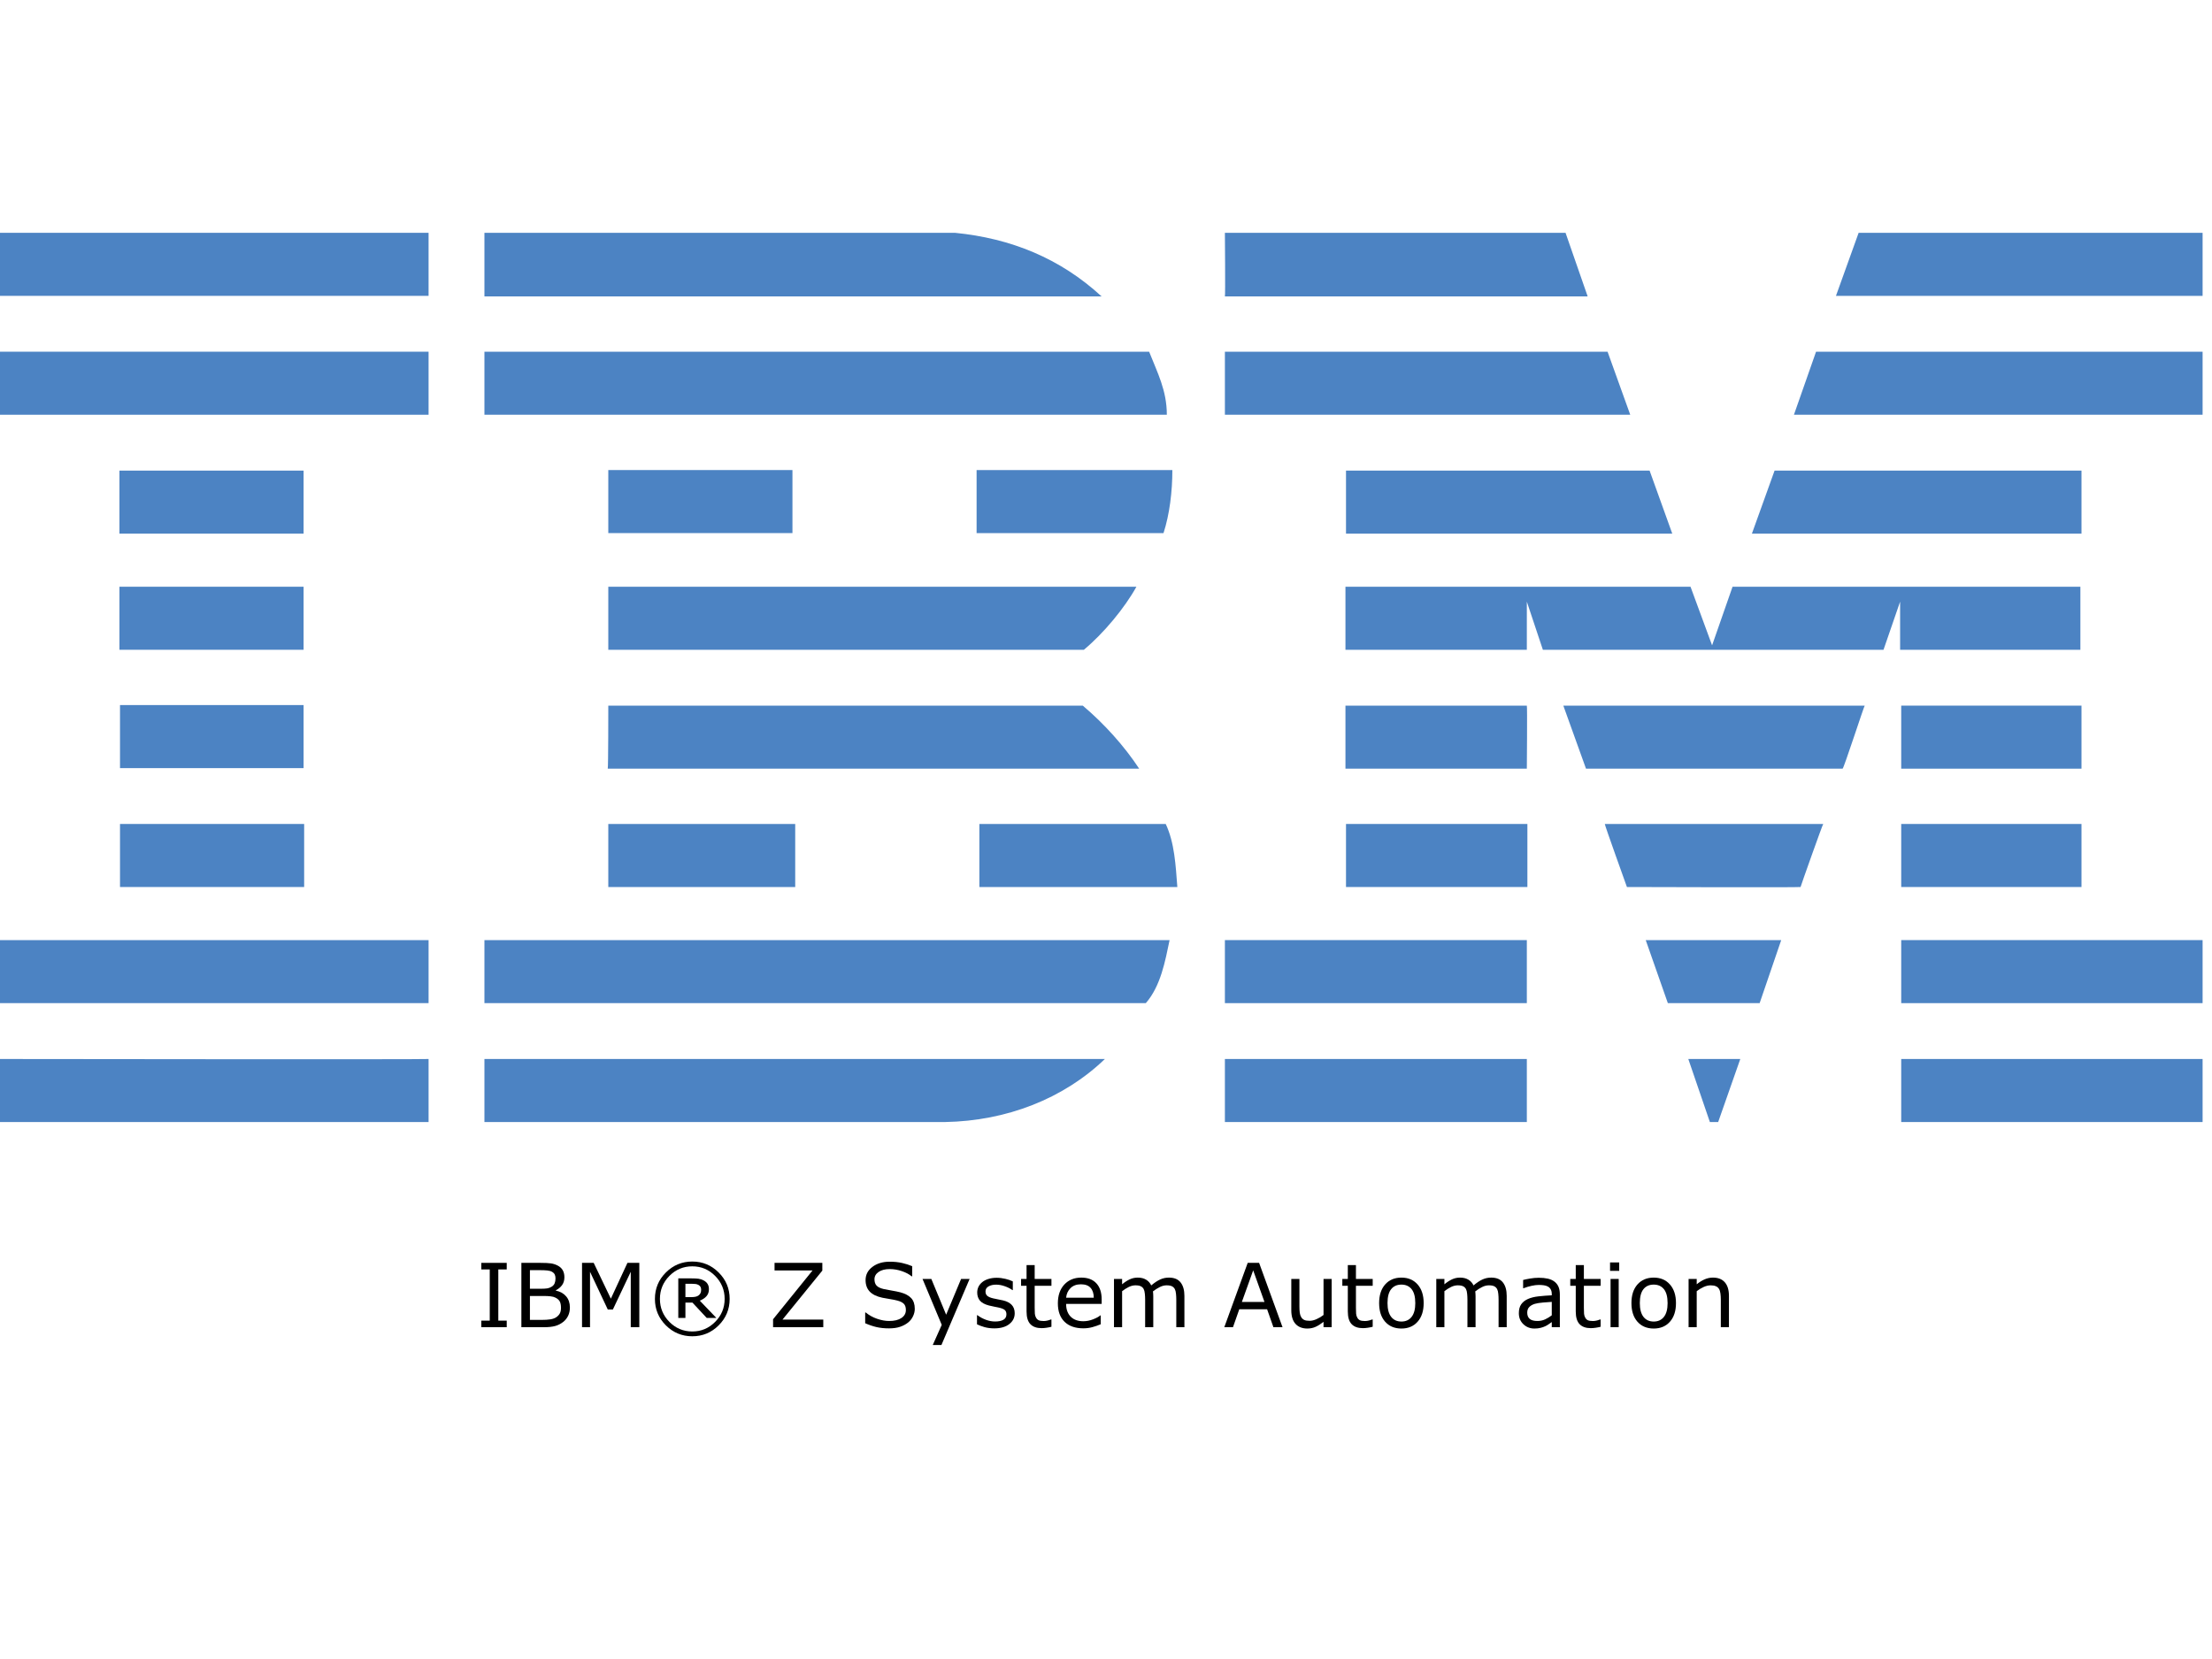
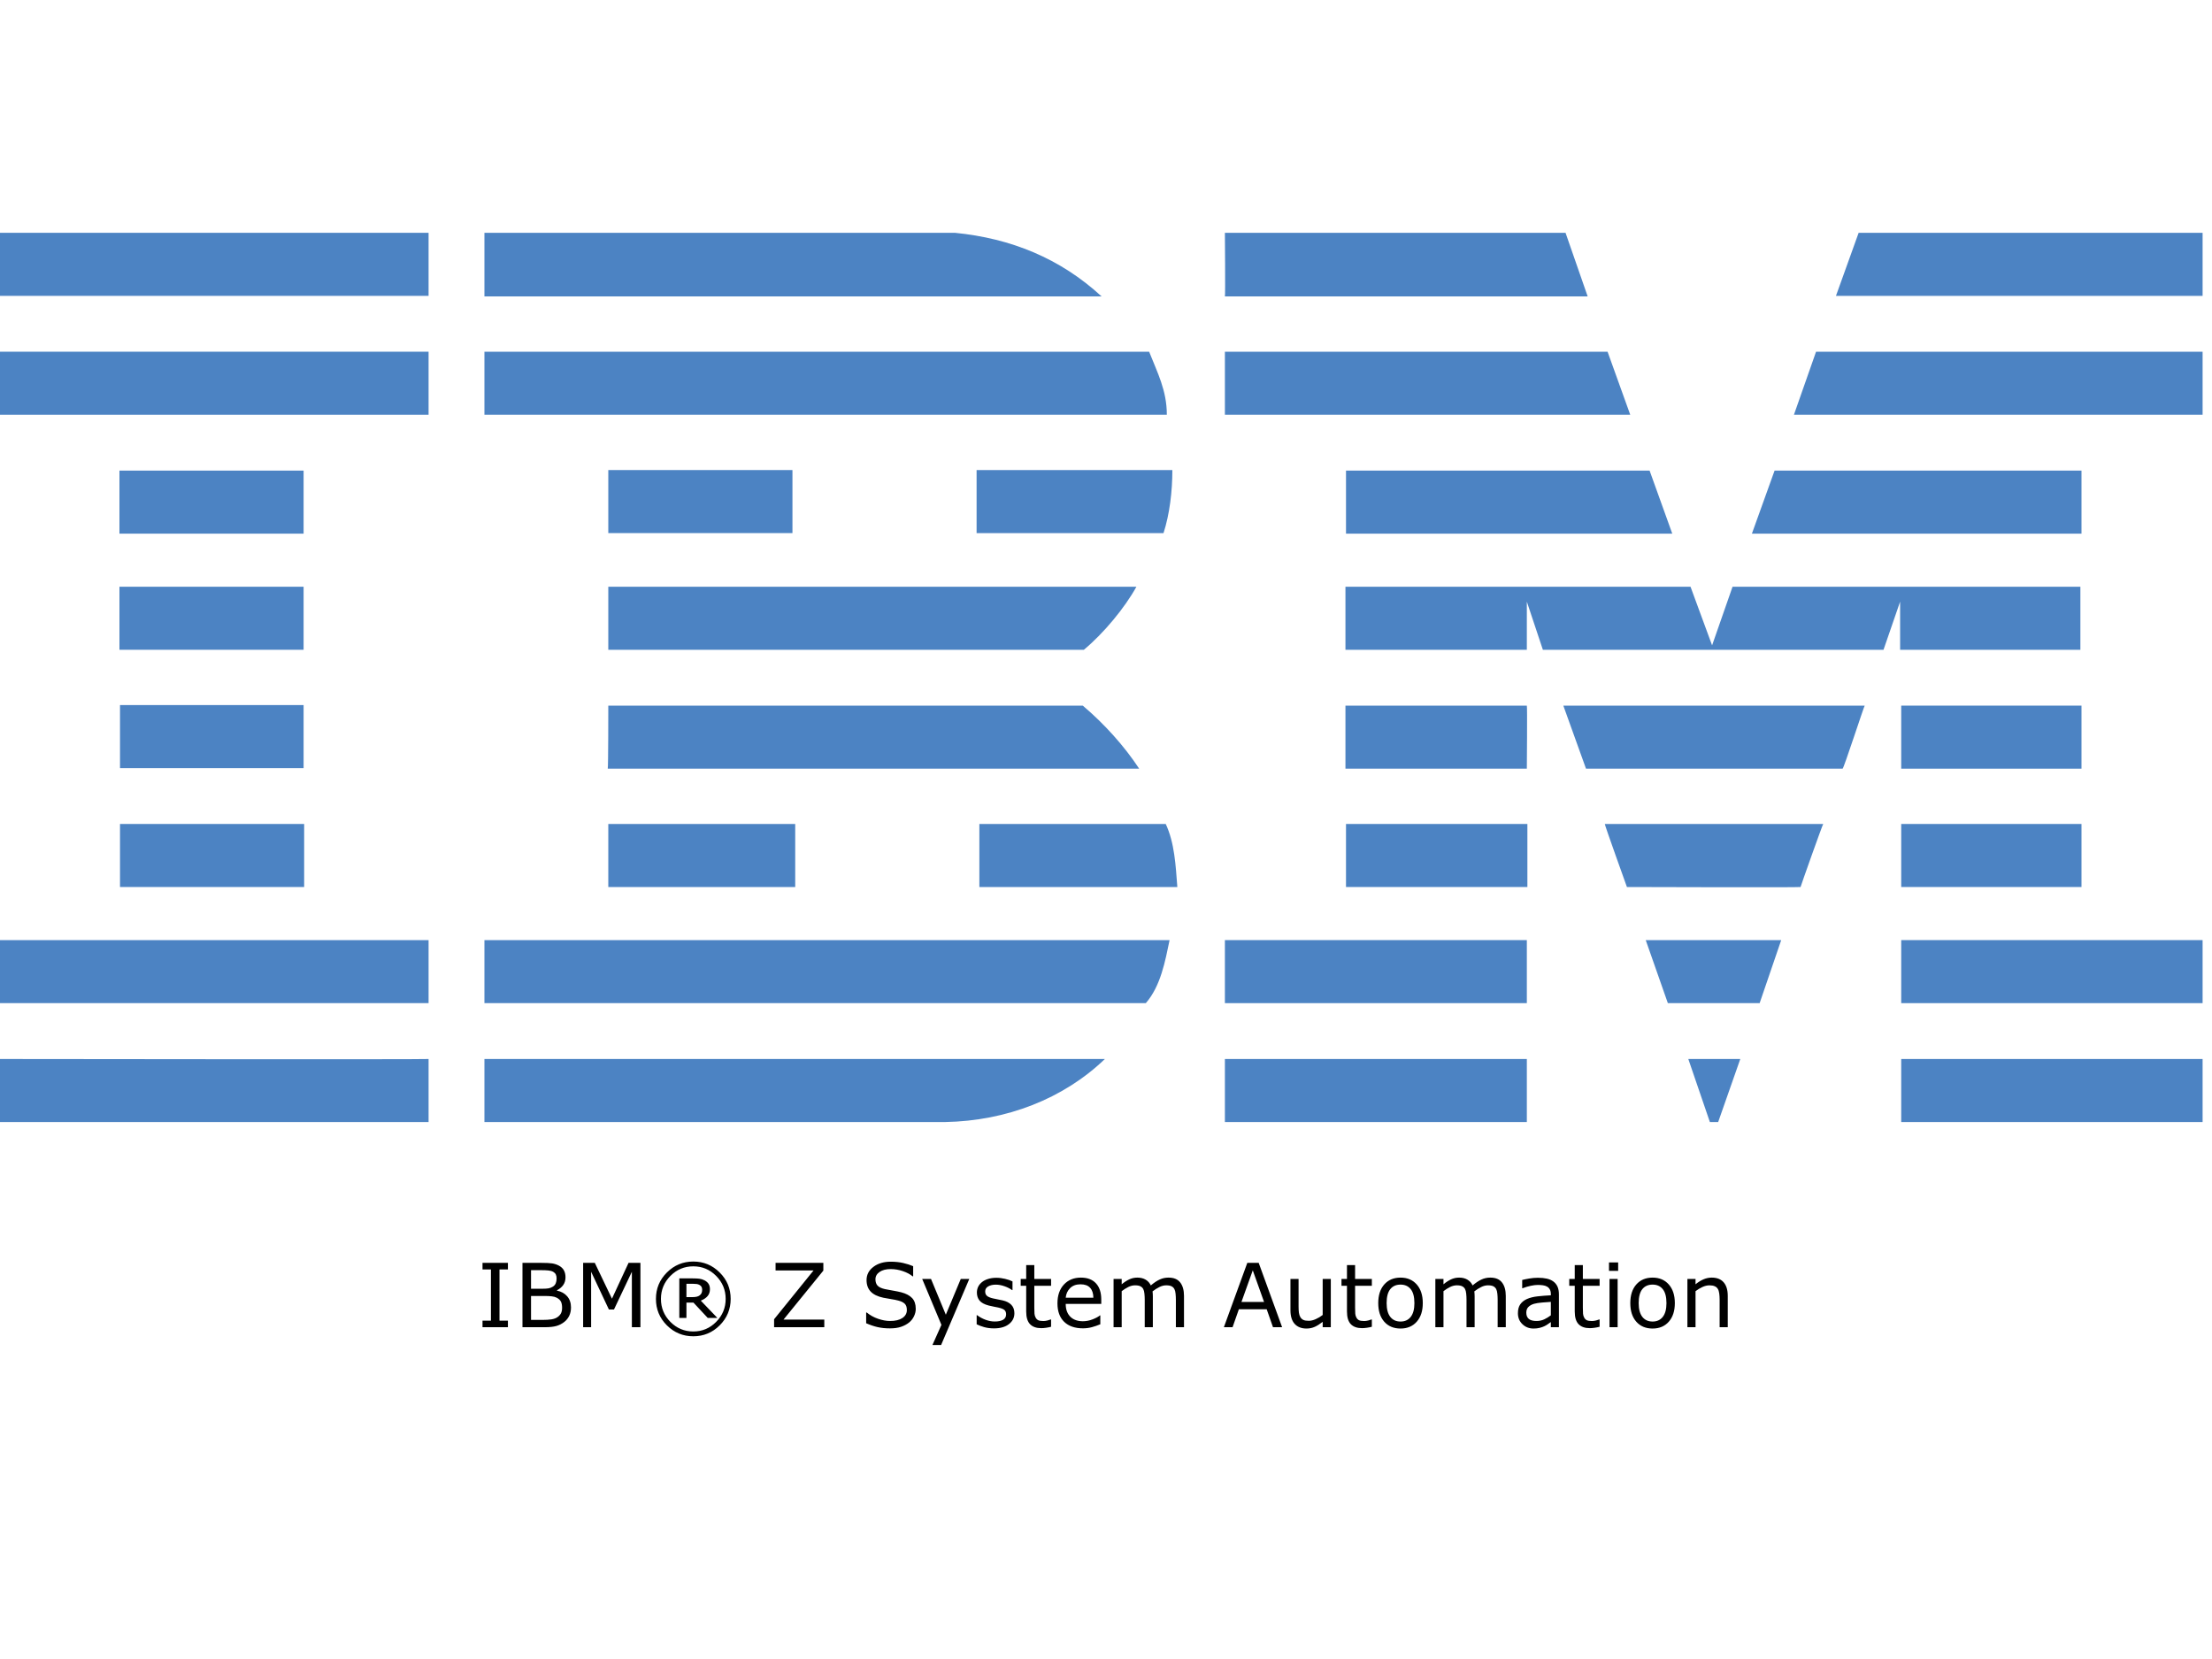
<svg xmlns="http://www.w3.org/2000/svg" id="Layer_1" x="0px" y="0px" viewBox="0 0 400 300" style="enable-background:new 0 0 400 245;" xml:space="preserve" version="1.1">
-   <defs id="defs137" />
-   <style type="text/css" id="style2"> .st0{fill:#4C83C3;} </style>
-   <g id="g130">
-     <path id="polygon4" class="st0" style="fill:#4c83c3" d="m 336.1,42.1 h 62.2 V 53.5 H 332 Z" />
-     <path class="st0" d="m 221.5,42.1 h 61.6 l 4,11.5 c 0,0 -65.6,0 -65.6,0 0.1,-0.1 0,-11.5 0,-11.5 z" id="path6" />
-     <path class="st0" d="m 172.7,42.1 c 10.1,1 19,4.6 26.5,11.5 0,0 -111.6,0 -111.6,0 0,0 0,-11.5 0,-11.5 z" id="path8" />
-     <g id="g14">
-       <path id="rect10" class="st0" style="fill:#4c83c3" d="m 0,42.1 h 77.5 v 11.4 H 0 Z" />
-       <path class="st0" d="M 38.8,47.8" id="path12" />
+   <defs id="defs31" />
+   <style type="text/css" id="style1"> .st0{fill:#4C83C3;} </style>
+   <g id="g31">
+     <polygon class="st0" points="398.3,53.5 332,53.5 336.1,42.1 398.3,42.1 " id="polygon1" />
+     <path class="st0" d="M221.5,42.1l61.6,0l4,11.5c0,0-65.6,0-65.6,0C221.6,53.5,221.5,42.1,221.5,42.1z" id="path1" />
+     <path class="st0" d="M172.7,42.1c10.1,1,19,4.6,26.5,11.5c0,0-111.6,0-111.6,0c0,0,0-11.5,0-11.5L172.7,42.1z" id="path2" />
+     <g id="g3">
+       <rect x="0" y="42.1" class="st0" width="77.5" height="11.4" id="rect2" />
+       <path class="st0" d="M38.8,47.8" id="path3" />
    </g>
-     <path class="st0" d="m 398.3,75 h -73.9 c 0,0 4,-11.4 4,-11.4 h 69.9 z" id="path16" />
-     <path id="polygon18" class="st0" style="fill:#4c83c3" d="m 221.5,63.6 h 69.2 l 4.1,11.4 h -73.3 z" />
-     <path class="st0" d="m 207.8,63.6 c 1.5,3.8 3.2,7 3.2,11.4 H 87.6 V 63.6 Z" id="path20" />
-     <g id="g26">
-       <path id="rect22" class="st0" style="fill:#4c83c3" d="m 0,63.6 h 77.5 v 11.4 H 0 Z" />
-       <path class="st0" d="M 38.8,69.3" id="path24" />
+     <path class="st0" d="M398.3,75h-73.9c0,0,4-11.4,4-11.4h69.9V75z" id="path4" />
+     <polygon class="st0" points="294.8,75 221.5,75 221.5,63.6 290.7,63.6 " id="polygon4" />
+     <path class="st0" d="M207.8,63.6c1.5,3.8,3.2,7,3.2,11.4H87.6V63.6H207.8z" id="path5" />
+     <g id="g6">
+       <rect x="0" y="63.6" class="st0" width="77.5" height="11.4" id="rect5" />
+       <path class="st0" d="M38.8,69.3" id="path6" />
    </g>
-     <path id="polygon28" class="st0" style="fill:#4c83c3" d="m 376.4,85.1 v 11.4 h -59.6 l 4.1,-11.4 z" />
-     <path id="polygon30" class="st0" style="fill:#4c83c3" d="M 243.4,96.5 V 85.1 h 54.9 l 4.1,11.4 z" />
-     <path class="st0" d="m 212,85 c 0,3.9 -0.5,8 -1.6,11.4 H 176.6 V 85 Z" id="path32" />
-     <g id="g38">
-       <path id="rect34" class="st0" style="fill:#4c83c3" d="m 21.6,85.1 h 33.3 v 11.4 H 21.6 Z" />
-       <path class="st0" d="M 38.3,90.8" id="path36" />
+     <polygon class="st0" points="316.8,96.5 320.9,85.1 376.4,85.1 376.4,96.5 " id="polygon6" />
+     <polygon class="st0" points="298.3,85.1 302.4,96.5 243.4,96.5 243.4,85.1 " id="polygon7" />
+     <path class="st0" d="M212,85c0,3.9-0.5,8-1.6,11.4h-33.8V85H212z" id="path7" />
+     <g id="g8">
+       <rect x="21.6" y="85.1" class="st0" width="33.3" height="11.4" id="rect7" />
+       <path class="st0" d="M38.3,90.8" id="path8" />
    </g>
-     <g id="g44">
-       <path id="rect40" class="st0" style="fill:#4c83c3" d="m 110,85 h 33.3 V 96.4 H 110 Z" />
-       <path class="st0" d="M 126.6,90.8" id="path42" />
+     <g id="g9">
+       <rect x="110" y="85" class="st0" width="33.3" height="11.4" id="rect8" />
+       <path class="st0" d="M126.6,90.8" id="path9" />
    </g>
-     <path class="st0" d="m 276.1,108.8 c 0,0 0,8.7 0,8.7 h -32.8 v -11.4 h 62.4 l 3.9,10.6 c 0,0 3.7,-10.6 3.7,-10.6 h 62.9 v 11.4 h -32.6 c 0,0 0,-8.7 0,-8.7 l -3,8.7 H 279 Z" id="path46" />
-     <path class="st0" d="m 110,106.1 h 95.5 v 0 c -2.1,3.8 -5.9,8.4 -9.5,11.4 0,0 -86,0 -86,0 0,0 0,-11.4 0,-11.4 z" id="path48" />
-     <g id="g54">
-       <path id="rect50" class="st0" style="fill:#4c83c3" d="m 21.6,106.1 h 33.3 v 11.4 H 21.6 Z" />
-       <path class="st0" d="M 38.3,111.8" id="path52" />
+     <path class="st0" d="M276.1,108.8c0,0,0,8.7,0,8.7h-32.8v-11.4h62.4l3.9,10.6c0,0,3.7-10.6,3.7-10.6h62.9v11.4h-32.6 c0,0,0-8.7,0-8.7l-3,8.7l-61.6,0L276.1,108.8z" id="path10" />
+     <path class="st0" d="M110,106.1h95.5v0c-2.1,3.8-5.9,8.4-9.5,11.4c0,0-86,0-86,0C110,117.5,110,106.1,110,106.1z" id="path11" />
+     <g id="g12">
+       <rect x="21.6" y="106.1" class="st0" width="33.3" height="11.4" id="rect11" />
+       <path class="st0" d="M38.3,111.8" id="path12" />
    </g>
-     <g id="g60">
-       <path id="rect56" class="st0" style="fill:#4c83c3" d="m 343.8,127.6 h 32.6 V 139 h -32.6 z" />
-       <path class="st0" d="M 360.1,133.3" id="path58" />
+     <g id="g13">
+       <rect x="343.8" y="127.6" class="st0" width="32.6" height="11.4" id="rect12" />
+       <path class="st0" d="M360.1,133.3" id="path13" />
    </g>
-     <path class="st0" d="M 276.1,127.6 H 243.3 V 139 c 0,0 32.8,0 32.8,0 0,-0.1 0.1,-11.4 0,-11.4 z" id="path62" />
-     <path class="st0" d="m 337.2,127.6 c -0.1,0 -3.8,11.4 -4,11.4 h -46.4 c 0,0 -4.1,-11.4 -4.1,-11.4 z" id="path64" />
-     <path class="st0" d="m 110,127.6 h 85.8 c 3.9,3.3 7.5,7.3 10.2,11.4 0.2,0 -96.1,0 -96.1,0 0.1,-0.1 0.1,-11.4 0.1,-11.4 z" id="path66" />
-     <path class="st0" d="M 54.9,138.9 V 127.5 H 21.7 c 0,0 0,11.4 0,11.4 0,0 33.2,0 33.2,0 z" id="path68" />
-     <g id="g74">
-       <path id="rect70" class="st0" style="fill:#4c83c3" d="m 343.8,149 h 32.6 v 11.4 h -32.6 z" />
-       <path class="st0" d="M 360.1,154.7" id="path72" />
+     <path class="st0" d="M276.1,127.6h-32.8v11.4c0,0,32.8,0,32.8,0C276.1,138.9,276.2,127.6,276.1,127.6z" id="path14" />
+     <path class="st0" d="M337.2,127.6c-0.1,0-3.8,11.4-4,11.4l-46.4,0c0,0-4.1-11.4-4.1-11.4H337.2z" id="path15" />
+     <path class="st0" d="M110,127.6h85.8c3.9,3.3,7.5,7.3,10.2,11.4c0.2,0-96.1,0-96.1,0C110,138.9,110,127.6,110,127.6z" id="path16" />
+     <path class="st0" d="M54.9,138.9v-11.4H21.7c0,0,0,11.4,0,11.4C21.7,138.9,54.9,138.9,54.9,138.9z" id="path17" />
+     <g id="g18">
+       <rect x="343.8" y="149" class="st0" width="32.6" height="11.4" id="rect17" />
+       <path class="st0" d="M360.1,154.7" id="path18" />
    </g>
-     <g id="g80">
-       <path id="rect76" class="st0" style="fill:#4c83c3" d="m 243.4,149 h 32.8 v 11.4 h -32.8 z" />
-       <path class="st0" d="M 259.8,154.7" id="path78" />
+     <g id="g19">
+       <rect x="243.4" y="149" class="st0" width="32.8" height="11.4" id="rect18" />
+       <path class="st0" d="M259.8,154.7" id="path19" />
    </g>
-     <path class="st0" d="m 325.6,160.4 c 0,-0.1 4,-11.4 4.1,-11.4 h -39.5 c -0.1,0 4,11.4 4,11.4 0,0 31.4,0.1 31.4,0 z" id="path82" />
-     <path class="st0" d="m 110,160.4 c 0,0 0,-11.4 0,-11.4 h 33.8 c 0,0 0,11.4 0,11.4 -0.1,0 -33.8,0 -33.8,0 z" id="path84" />
-     <path class="st0" d="m 210.8,149 c 1.6,3.4 1.8,7.5 2.1,11.4 H 177.1 V 149 Z" id="path86" />
-     <g id="g92">
-       <path id="rect88" class="st0" style="fill:#4c83c3" d="M 21.7,149 H 55 v 11.4 H 21.7 Z" />
-       <path class="st0" d="M 38.3,154.7" id="path90" />
+     <path class="st0" d="M325.6,160.4c0-0.1,4-11.4,4.1-11.4h-39.5c-0.1,0,4,11.4,4,11.4S325.6,160.5,325.6,160.4z" id="path20" />
+     <path class="st0" d="M110,160.4c0,0,0-11.4,0-11.4h33.8c0,0,0,11.4,0,11.4C143.7,160.4,110,160.4,110,160.4z" id="path21" />
+     <path class="st0" d="M210.8,149c1.6,3.4,1.8,7.5,2.1,11.4h-35.8V149H210.8z" id="path22" />
+     <g id="g23">
+       <rect x="21.7" y="149" class="st0" width="33.3" height="11.4" id="rect22" />
+       <path class="st0" d="M38.3,154.7" id="path23" />
    </g>
-     <g id="g98">
-       <path id="rect94" class="st0" style="fill:#4c83c3" d="m 343.8,170 h 54.5 v 11.4 h -54.5 z" />
-       <path class="st0" d="M 371,175.7" id="path96" />
+     <g id="g24">
+       <rect x="343.8" y="170" class="st0" width="54.5" height="11.4" id="rect23" />
+       <path class="st0" d="M371,175.7" id="path24" />
    </g>
-     <g id="g104">
-       <path id="rect100" class="st0" style="fill:#4c83c3" d="m 221.5,170 h 54.6 v 11.4 h -54.6 z" />
-       <path class="st0" d="M 248.8,175.7" id="path102" />
+     <g id="g25">
+       <rect x="221.5" y="170" class="st0" width="54.6" height="11.4" id="rect24" />
+       <path class="st0" d="M248.8,175.7" id="path25" />
    </g>
-     <path id="polygon106" class="st0" style="fill:#4c83c3" d="m 297.6,170 h 24.5 l -3.9,11.4 h -16.6 z" />
-     <path class="st0" d="m 0,170 v 11.4 h 77.5 c 0,0 0,-11.4 0,-11.4 0,0 -77.6,0 -77.5,0 z" id="path108" />
-     <path class="st0" d="m 211.5,170 c -0.8,3.8 -1.6,8.3 -4.3,11.4 h -1 H 87.6 V 170 Z" id="path110" />
-     <path id="polygon112" class="st0" style="fill:#4c83c3" d="m 305.3,191.5 h 9.4 l -4,11.4 h -1.5 z" />
-     <g id="g118">
-       <path id="rect114" class="st0" style="fill:#4c83c3" d="m 343.8,191.5 h 54.5 v 11.4 h -54.5 z" />
-       <path class="st0" d="M 371,197.2" id="path116" />
+     <polygon class="st0" points="318.2,181.4 301.6,181.4 297.6,170 322.1,170 " id="polygon25" />
+     <path class="st0" d="M0,170v11.4h77.5c0,0,0-11.4,0-11.4C77.5,170-0.1,170,0,170z" id="path26" />
+     <path class="st0" d="M211.5,170c-0.8,3.8-1.6,8.3-4.3,11.4l-1,0H87.6V170H211.5z" id="path27" />
+     <polygon class="st0" points="310.7,202.9 309.2,202.9 305.3,191.5 314.7,191.5 " id="polygon27" />
+     <g id="g28">
+       <rect x="343.8" y="191.5" class="st0" width="54.5" height="11.4" id="rect27" />
+       <path class="st0" d="M371,197.2" id="path28" />
    </g>
-     <path class="st0" d="m 87.6,202.9 v -11.4 c 0,0 111.9,0 112.2,0 -7.5,7.2 -17.8,11.2 -28.9,11.4 H 87.6" id="path120" />
-     <g id="g126">
-       <path id="rect122" class="st0" style="fill:#4c83c3" d="m 221.5,191.5 h 54.6 v 11.4 h -54.6 z" />
-       <path class="st0" d="M 248.8,197.2" id="path124" />
+     <path class="st0" d="M87.6,202.9v-11.4c0,0,111.9,0,112.2,0c-7.5,7.2-17.8,11.2-28.9,11.4L87.6,202.9" id="path29" />
+     <g id="g30">
+       <rect x="221.5" y="191.5" class="st0" width="54.6" height="11.4" id="rect29" />
+       <path class="st0" d="M248.8,197.2" id="path30" />
    </g>
-     <path class="st0" d="m 77.5,191.5 c 0,0 0,11.4 0,11.4 0,0 -77.4,0 -77.5,0 0,0 0,-11.4 0,-11.4 0,0 77.4,0.1 77.5,0 z" id="path128" />
+     <path class="st0" d="M77.5,191.5c0,0,0,11.4,0,11.4c0,0-77.4,0-77.5,0c0,0,0-11.4,0-11.4S77.4,191.6,77.5,191.5z" id="path31" />
  </g>
-   <g aria-label="IBM® Z System Automation" id="text132" style="font-size:16px;text-anchor:middle">
-     <path d="m 91.633,240 h -4.594 v -1.188 H 88.562 v -9.258 h -1.523 v -1.188 h 4.594 v 1.188 h -1.523 v 9.258 h 1.523 z" id="path158" />
-     <path d="m 103.055,236.422 q 0,0.867 -0.328,1.531 -0.328,0.664 -0.883,1.094 -0.656,0.516 -1.445,0.734 Q 99.617,240 98.406,240 h -4.125 v -11.633 h 3.445 q 1.273,0 1.906,0.094 0.633,0.094 1.211,0.391 0.641,0.336 0.93,0.867 0.289,0.523 0.289,1.258 0,0.828 -0.422,1.414 -0.422,0.578 -1.125,0.93 v 0.062 q 1.18,0.242 1.859,1.039 0.68,0.789 0.68,2 z m -2.602,-5.242 q 0,-0.422 -0.141,-0.711 -0.141,-0.289 -0.453,-0.469 -0.367,-0.211 -0.891,-0.258 -0.523,-0.055 -1.297,-0.055 h -1.844 v 3.359 h 2 q 0.727,0 1.156,-0.07 0.43,-0.078 0.797,-0.312 0.367,-0.234 0.516,-0.602 0.156,-0.375 0.156,-0.883 z m 0.992,5.305 q 0,-0.703 -0.211,-1.117 -0.211,-0.414 -0.766,-0.703 -0.375,-0.195 -0.914,-0.25 -0.531,-0.062 -1.297,-0.062 h -2.43 v 4.328 H 97.875 q 1.016,0 1.664,-0.102 0.648,-0.109 1.062,-0.391 0.438,-0.305 0.641,-0.695 0.203,-0.391 0.203,-1.008 z" id="path160" />
-     <path d="m 115.609,240 h -1.547 v -10.023 l -3.234,6.82 h -0.922 l -3.211,-6.82 V 240 H 105.25 v -11.633 h 2.109 l 3.102,6.477 3,-6.477 h 2.148 z" id="path162" />
-     <path d="m 131.945,234.883 q 0,2.797 -1.984,4.781 -1.977,1.977 -4.773,1.977 -2.797,0 -4.781,-1.977 -1.977,-1.984 -1.977,-4.781 0,-2.797 1.977,-4.773 1.984,-1.984 4.781,-1.984 2.797,0 4.773,1.984 1.984,1.977 1.984,4.773 z m -0.906,0 q 0,-2.422 -1.719,-4.156 -1.711,-1.734 -4.133,-1.734 -2.422,0 -4.141,1.734 -1.711,1.734 -1.711,4.156 0,2.422 1.711,4.156 1.719,1.734 4.141,1.734 2.422,0 4.133,-1.734 1.719,-1.734 1.719,-4.156 z m -1.5,3.438 h -1.742 l -2.586,-2.773 h -1.266 v 2.773 h -1.289 v -7.148 h 2.438 q 0.734,0 1.211,0.062 0.477,0.062 0.938,0.305 0.492,0.266 0.719,0.648 0.234,0.375 0.234,0.945 0,0.758 -0.445,1.266 -0.438,0.5 -1.211,0.797 z m -2.75,-5.102 q 0,-0.281 -0.109,-0.5 -0.109,-0.219 -0.367,-0.359 -0.242,-0.133 -0.516,-0.172 -0.273,-0.039 -0.688,-0.039 h -1.164 v 2.414 h 0.992 q 0.484,0 0.836,-0.07 0.352,-0.078 0.578,-0.258 0.242,-0.195 0.336,-0.43 0.102,-0.234 0.102,-0.586 z" id="path164" />
-     <path d="m 148.875,240 h -9.078 v -1.438 l 7.133,-8.82 h -6.867 v -1.375 h 8.641 v 1.398 L 141.5,238.625 h 7.375 z" id="path166" />
-     <path d="m 165.422,236.68 q 0,0.68 -0.32,1.344 -0.312,0.664 -0.883,1.125 -0.625,0.5 -1.461,0.781 -0.828,0.281 -2,0.281 -1.258,0 -2.266,-0.234 -1,-0.234 -2.039,-0.695 v -1.938 h 0.109 q 0.883,0.734 2.039,1.133 1.156,0.398 2.172,0.398 1.438,0 2.234,-0.539 0.805,-0.539 0.805,-1.438 0,-0.773 -0.383,-1.141 -0.375,-0.367 -1.148,-0.57 -0.586,-0.156 -1.273,-0.258 -0.68,-0.102 -1.445,-0.258 -1.547,-0.328 -2.297,-1.117 -0.742,-0.797 -0.742,-2.07 0,-1.461 1.234,-2.391 1.234,-0.938 3.133,-0.938 1.227,0 2.25,0.234 1.023,0.234 1.812,0.578 v 1.828 h -0.109 q -0.664,-0.562 -1.75,-0.93 -1.078,-0.375 -2.211,-0.375 -1.242,0 -2,0.516 -0.75,0.516 -0.75,1.328 0,0.727 0.375,1.141 0.375,0.414 1.32,0.633 0.5,0.109 1.422,0.266 0.922,0.156 1.562,0.32 1.297,0.344 1.953,1.039 0.656,0.695 0.656,1.945 z" id="path168" />
-     <path d="m 175.336,231.273 -5.094,11.945 h -1.57 l 1.625,-3.641 -3.477,-8.305 h 1.594 l 2.68,6.469 2.703,-6.469 z" id="path170" />
-     <path d="m 183.492,237.484 q 0,1.195 -0.992,1.961 -0.984,0.766 -2.695,0.766 -0.969,0 -1.781,-0.227 -0.805,-0.234 -1.352,-0.508 v -1.648 h 0.078 q 0.695,0.523 1.547,0.836 0.852,0.305 1.633,0.305 0.969,0 1.516,-0.312 0.547,-0.312 0.547,-0.984 0,-0.516 -0.297,-0.781 -0.297,-0.266 -1.141,-0.453 -0.312,-0.07 -0.82,-0.164 -0.5,-0.094 -0.914,-0.203 -1.148,-0.305 -1.633,-0.891 -0.477,-0.594 -0.477,-1.453 0,-0.539 0.219,-1.016 0.227,-0.477 0.68,-0.852 0.438,-0.367 1.109,-0.578 0.68,-0.219 1.516,-0.219 0.781,0 1.578,0.195 0.805,0.188 1.336,0.461 v 1.57 h -0.078 q -0.562,-0.414 -1.367,-0.695 -0.805,-0.289 -1.578,-0.289 -0.805,0 -1.359,0.312 -0.555,0.305 -0.555,0.914 0,0.539 0.336,0.812 0.328,0.273 1.062,0.445 0.406,0.094 0.906,0.188 0.508,0.094 0.844,0.172 1.023,0.234 1.578,0.805 0.555,0.578 0.555,1.531 z" id="path172" />
-     <path d="m 190.133,239.922 q -0.414,0.109 -0.906,0.18 -0.484,0.07 -0.867,0.07 -1.336,0 -2.031,-0.719 -0.695,-0.719 -0.695,-2.305 v -4.641 h -0.992 v -1.234 h 0.992 v -2.508 h 1.469 v 2.508 h 3.031 v 1.234 h -3.031 v 3.977 q 0,0.688 0.031,1.078 0.031,0.383 0.219,0.719 0.172,0.312 0.469,0.461 0.305,0.141 0.922,0.141 0.359,0 0.75,-0.102 0.391,-0.109 0.562,-0.18 h 0.078 z" id="path174" />
-     <path d="m 199.219,235.789 h -6.43 q 0,0.805 0.242,1.406 0.242,0.594 0.664,0.977 0.406,0.375 0.961,0.562 0.562,0.188 1.234,0.188 0.891,0 1.789,-0.352 0.906,-0.359 1.289,-0.703 h 0.078 v 1.602 q -0.742,0.312 -1.516,0.523 -0.773,0.211 -1.625,0.211 -2.172,0 -3.391,-1.172 -1.219,-1.18 -1.219,-3.344 0,-2.141 1.164,-3.398 1.172,-1.258 3.078,-1.258 1.766,0 2.719,1.031 0.961,1.031 0.961,2.93 z m -1.43,-1.125 q -0.008,-1.156 -0.586,-1.789 -0.57,-0.633 -1.742,-0.633 -1.18,0 -1.883,0.695 -0.695,0.695 -0.789,1.727 z" id="path176" />
-     <path d="m 214.18,240 h -1.469 v -4.969 q 0,-0.562 -0.055,-1.086 -0.047,-0.523 -0.211,-0.836 -0.18,-0.336 -0.516,-0.508 -0.336,-0.172 -0.969,-0.172 -0.617,0 -1.234,0.312 -0.617,0.305 -1.234,0.781 0.023,0.18 0.039,0.422 0.016,0.234 0.016,0.469 V 240 h -1.469 v -4.969 q 0,-0.578 -0.055,-1.094 -0.047,-0.523 -0.211,-0.836 -0.18,-0.336 -0.516,-0.5 -0.336,-0.172 -0.969,-0.172 -0.602,0 -1.211,0.297 -0.602,0.297 -1.203,0.758 V 240 h -1.469 v -8.727 h 1.469 v 0.969 q 0.688,-0.57 1.367,-0.891 0.688,-0.32 1.461,-0.32 0.891,0 1.508,0.375 0.625,0.375 0.93,1.039 0.891,-0.75 1.625,-1.078 0.734,-0.336 1.57,-0.336 1.438,0 2.117,0.875 0.688,0.867 0.688,2.43 z" id="path178" />
-     <path d="m 231.922,240 h -1.648 l -1.141,-3.242 h -5.031 L 222.961,240 h -1.57 l 4.234,-11.633 h 2.062 z m -3.266,-4.57 -2.039,-5.711 -2.047,5.711 z" id="path180" />
-     <path d="m 240.805,240 h -1.469 v -0.969 q -0.742,0.586 -1.422,0.898 -0.68,0.312 -1.5,0.312 -1.375,0 -2.141,-0.836 -0.766,-0.844 -0.766,-2.469 v -5.664 h 1.469 v 4.969 q 0,0.664 0.062,1.141 0.062,0.469 0.266,0.805 0.211,0.344 0.547,0.5 0.336,0.156 0.977,0.156 0.57,0 1.242,-0.297 0.68,-0.297 1.266,-0.758 v -6.516 h 1.469 z" id="path182" />
-     <path d="m 248.227,239.922 q -0.414,0.109 -0.906,0.18 -0.484,0.07 -0.867,0.07 -1.336,0 -2.031,-0.719 -0.695,-0.719 -0.695,-2.305 v -4.641 h -0.992 v -1.234 h 0.992 v -2.508 h 1.469 v 2.508 h 3.031 v 1.234 h -3.031 v 3.977 q 0,0.688 0.031,1.078 0.031,0.383 0.219,0.719 0.172,0.312 0.469,0.461 0.305,0.141 0.922,0.141 0.359,0 0.75,-0.102 0.391,-0.109 0.562,-0.18 h 0.078 z" id="path184" />
-     <path d="m 257.445,235.641 q 0,2.133 -1.094,3.367 -1.094,1.234 -2.93,1.234 -1.852,0 -2.945,-1.234 -1.086,-1.234 -1.086,-3.367 0,-2.133 1.086,-3.367 1.094,-1.242 2.945,-1.242 1.836,0 2.93,1.242 1.094,1.234 1.094,3.367 z m -1.516,0 q 0,-1.695 -0.664,-2.516 -0.664,-0.828 -1.844,-0.828 -1.195,0 -1.859,0.828 -0.656,0.82 -0.656,2.516 0,1.641 0.664,2.492 0.664,0.844 1.852,0.844 1.172,0 1.836,-0.836 0.672,-0.844 0.672,-2.5 z" id="path186" />
-     <path d="m 272.461,240 h -1.469 v -4.969 q 0,-0.562 -0.055,-1.086 -0.047,-0.523 -0.211,-0.836 -0.18,-0.336 -0.516,-0.508 -0.336,-0.172 -0.969,-0.172 -0.617,0 -1.234,0.312 -0.617,0.305 -1.234,0.781 0.023,0.18 0.039,0.422 0.016,0.234 0.016,0.469 V 240 h -1.469 v -4.969 q 0,-0.578 -0.055,-1.094 -0.047,-0.523 -0.211,-0.836 -0.18,-0.336 -0.516,-0.5 -0.336,-0.172 -0.969,-0.172 -0.602,0 -1.211,0.297 -0.602,0.297 -1.203,0.758 V 240 h -1.469 v -8.727 h 1.469 v 0.969 q 0.688,-0.57 1.367,-0.891 0.688,-0.32 1.461,-0.32 0.891,0 1.508,0.375 0.625,0.375 0.93,1.039 0.891,-0.75 1.625,-1.078 0.734,-0.336 1.57,-0.336 1.438,0 2.117,0.875 0.688,0.867 0.688,2.43 z" id="path188" />
-     <path d="m 282.07,240 h -1.461 v -0.93 q -0.195,0.133 -0.531,0.375 -0.328,0.234 -0.641,0.375 -0.367,0.18 -0.844,0.297 -0.477,0.125 -1.117,0.125 -1.18,0 -2,-0.781 -0.82,-0.781 -0.82,-1.992 0,-0.992 0.422,-1.602 0.43,-0.617 1.219,-0.969 0.797,-0.352 1.914,-0.477 1.117,-0.125 2.398,-0.188 v -0.227 q 0,-0.5 -0.18,-0.828 -0.172,-0.328 -0.5,-0.516 -0.312,-0.18 -0.75,-0.242 -0.438,-0.062 -0.914,-0.062 -0.578,0 -1.289,0.156 -0.711,0.148 -1.469,0.438 h -0.078 v -1.492 q 0.43,-0.117 1.242,-0.258 0.812,-0.141 1.602,-0.141 0.922,0 1.602,0.156 0.688,0.148 1.188,0.516 0.492,0.359 0.75,0.93 0.258,0.57 0.258,1.414 z m -1.461,-2.148 v -2.43 q -0.672,0.039 -1.586,0.117 -0.906,0.078 -1.438,0.227 -0.633,0.18 -1.023,0.562 -0.391,0.375 -0.391,1.039 0,0.75 0.453,1.133 0.453,0.375 1.383,0.375 0.773,0 1.414,-0.297 0.641,-0.305 1.188,-0.727 z" id="path190" />
-     <path d="m 289.445,239.922 q -0.414,0.109 -0.906,0.18 -0.484,0.07 -0.867,0.07 -1.336,0 -2.031,-0.719 -0.695,-0.719 -0.695,-2.305 v -4.641 h -0.992 v -1.234 h 0.992 v -2.508 h 1.469 v 2.508 h 3.031 v 1.234 h -3.031 v 3.977 q 0,0.688 0.031,1.078 0.031,0.383 0.219,0.719 0.172,0.312 0.469,0.461 0.305,0.141 0.922,0.141 0.359,0 0.75,-0.102 0.391,-0.109 0.562,-0.18 h 0.078 z" id="path192" />
-     <path d="m 292.805,229.812 h -1.656 v -1.523 h 1.656 z M 292.711,240 h -1.469 v -8.727 h 1.469 z" id="path194" />
-     <path d="m 303.07,235.641 q 0,2.133 -1.094,3.367 -1.094,1.234 -2.93,1.234 -1.852,0 -2.945,-1.234 -1.086,-1.234 -1.086,-3.367 0,-2.133 1.086,-3.367 1.094,-1.242 2.945,-1.242 1.836,0 2.93,1.242 1.094,1.234 1.094,3.367 z m -1.516,0 q 0,-1.695 -0.664,-2.516 -0.664,-0.828 -1.844,-0.828 -1.195,0 -1.859,0.828 -0.656,0.82 -0.656,2.516 0,1.641 0.664,2.492 0.664,0.844 1.852,0.844 1.172,0 1.836,-0.836 0.672,-0.844 0.672,-2.5 z" id="path196" />
-     <path d="m 312.648,240 h -1.469 v -4.969 q 0,-0.602 -0.07,-1.125 -0.07,-0.531 -0.258,-0.828 -0.195,-0.328 -0.562,-0.484 -0.367,-0.164 -0.953,-0.164 -0.602,0 -1.258,0.297 -0.656,0.297 -1.258,0.758 V 240 h -1.469 v -8.727 h 1.469 v 0.969 q 0.688,-0.57 1.422,-0.891 0.734,-0.32 1.508,-0.32 1.414,0 2.156,0.852 0.742,0.852 0.742,2.453 z" id="path198" />
-   </g>
+   <path d="m 91.848,240 h -4.594 v -1.188 h 1.523 v -9.258 h -1.523 v -1.188 h 4.594 v 1.188 h -1.523 v 9.258 h 1.523 z m 11.406,-3.578 q 0,0.867 -0.328,1.531 -0.328,0.664 -0.883,1.094 -0.656,0.516 -1.445,0.734 Q 99.816,240 98.605,240 h -4.125 v -11.633 h 3.445 q 1.273,0 1.906,0.094 0.633,0.094 1.211,0.391 0.641,0.336 0.93,0.867 0.289,0.523 0.289,1.258 0,0.828 -0.422,1.414 -0.422,0.578 -1.125,0.93 v 0.062 q 1.18,0.242 1.859,1.039 0.68,0.789 0.68,2 z m -2.602,-5.242 q 0,-0.422 -0.141,-0.711 -0.141,-0.289 -0.453,-0.469 -0.367,-0.211 -0.891,-0.258 -0.523,-0.055 -1.297,-0.055 h -1.844 v 3.359 h 2 q 0.727,0 1.156,-0.07 0.43,-0.078 0.797,-0.312 0.367,-0.234 0.516,-0.602 0.156,-0.375 0.156,-0.883 z m 0.992,5.305 q 0,-0.703 -0.211,-1.117 -0.211,-0.414 -0.766,-0.703 -0.375,-0.195 -0.914,-0.25 -0.531,-0.062 -1.297,-0.062 h -2.43 v 4.328 h 2.047 q 1.016,0 1.664,-0.102 0.648,-0.109 1.062,-0.391 0.438,-0.305 0.641,-0.695 0.203,-0.391 0.203,-1.008 z M 115.809,240 h -1.547 v -10.023 l -3.234,6.82 h -0.922 l -3.211,-6.82 V 240 h -1.445 v -11.633 h 2.109 l 3.102,6.477 3,-6.477 h 2.148 z m 16.32,-5.117 q 0,2.797 -1.984,4.781 -1.977,1.977 -4.773,1.977 -2.797,0 -4.781,-1.977 -1.977,-1.984 -1.977,-4.781 0,-2.797 1.977,-4.773 1.984,-1.984 4.781,-1.984 2.797,0 4.773,1.984 1.984,1.977 1.984,4.773 z m -0.906,0 q 0,-2.422 -1.719,-4.156 -1.711,-1.734 -4.133,-1.734 -2.422,0 -4.141,1.734 -1.711,1.734 -1.711,4.156 0,2.422 1.711,4.156 1.719,1.734 4.141,1.734 2.422,0 4.133,-1.734 1.719,-1.734 1.719,-4.156 z m -1.5,3.438 h -1.742 l -2.586,-2.773 h -1.266 v 2.773 h -1.289 v -7.148 h 2.438 q 0.734,0 1.211,0.062 0.477,0.062 0.938,0.305 0.492,0.266 0.719,0.648 0.234,0.375 0.234,0.945 0,0.758 -0.445,1.266 -0.438,0.5 -1.211,0.797 z m -2.75,-5.102 q 0,-0.281 -0.109,-0.5 -0.109,-0.219 -0.367,-0.359 -0.242,-0.133 -0.516,-0.172 -0.273,-0.039 -0.688,-0.039 h -1.164 v 2.414 h 0.992 q 0.484,0 0.836,-0.07 0.352,-0.078 0.578,-0.258 0.242,-0.195 0.336,-0.43 0.102,-0.234 0.102,-0.586 z M 149.059,240 h -9.078 v -1.438 l 7.133,-8.82 h -6.867 v -1.375 h 8.641 v 1.398 l -7.203,8.859 h 7.375 z m 16.539,-3.32 q 0,0.68 -0.32,1.344 -0.312,0.664 -0.883,1.125 -0.625,0.5 -1.461,0.781 -0.828,0.281 -2,0.281 -1.258,0 -2.266,-0.234 -1,-0.234 -2.039,-0.695 v -1.938 h 0.109 q 0.883,0.734 2.039,1.133 1.156,0.398 2.172,0.398 1.438,0 2.234,-0.539 0.805,-0.539 0.805,-1.438 0,-0.773 -0.383,-1.141 -0.375,-0.367 -1.148,-0.57 -0.586,-0.156 -1.273,-0.258 -0.68,-0.102 -1.445,-0.258 -1.547,-0.328 -2.297,-1.117 -0.742,-0.797 -0.742,-2.07 0,-1.461 1.234,-2.391 1.234,-0.938 3.133,-0.938 1.227,0 2.25,0.234 1.023,0.234 1.812,0.578 v 1.828 h -0.109 q -0.664,-0.562 -1.75,-0.93 -1.078,-0.375 -2.211,-0.375 -1.242,0 -2,0.516 -0.75,0.516 -0.75,1.328 0,0.727 0.375,1.141 0.375,0.414 1.32,0.633 0.5,0.109 1.422,0.266 0.922,0.156 1.562,0.32 1.297,0.344 1.953,1.039 0.656,0.695 0.656,1.945 z m 9.68,-5.406 -5.094,11.945 h -1.57 l 1.625,-3.641 -3.477,-8.305 h 1.594 l 2.68,6.469 2.703,-6.469 z m 8.156,6.211 q 0,1.195 -0.992,1.961 -0.984,0.766 -2.695,0.766 -0.969,0 -1.781,-0.227 -0.805,-0.234 -1.352,-0.508 v -1.648 h 0.078 q 0.695,0.523 1.547,0.836 0.852,0.305 1.633,0.305 0.969,0 1.516,-0.312 0.547,-0.312 0.547,-0.984 0,-0.516 -0.297,-0.781 -0.297,-0.266 -1.141,-0.453 -0.312,-0.07 -0.82,-0.164 -0.5,-0.094 -0.914,-0.203 -1.148,-0.305 -1.633,-0.891 -0.477,-0.594 -0.477,-1.453 0,-0.539 0.219,-1.016 0.227,-0.477 0.68,-0.852 0.438,-0.367 1.109,-0.578 0.68,-0.219 1.516,-0.219 0.781,0 1.578,0.195 0.805,0.188 1.336,0.461 v 1.57 h -0.078 q -0.562,-0.414 -1.367,-0.695 -0.805,-0.289 -1.578,-0.289 -0.805,0 -1.359,0.312 -0.555,0.305 -0.555,0.914 0,0.539 0.336,0.812 0.328,0.273 1.062,0.445 0.406,0.094 0.906,0.188 0.508,0.094 0.844,0.172 1.023,0.234 1.578,0.805 0.555,0.578 0.555,1.531 z m 6.633,2.438 q -0.414,0.109 -0.906,0.18 -0.484,0.07 -0.867,0.07 -1.336,0 -2.031,-0.719 -0.695,-0.719 -0.695,-2.305 v -4.641 h -0.992 v -1.234 h 0.992 v -2.508 h 1.469 v 2.508 h 3.031 v 1.234 h -3.031 v 3.977 q 0,0.688 0.031,1.078 0.031,0.383 0.219,0.719 0.172,0.312 0.469,0.461 0.305,0.141 0.922,0.141 0.359,0 0.75,-0.102 0.391,-0.109 0.562,-0.18 h 0.078 z m 9.078,-4.133 h -6.43 q 0,0.805 0.242,1.406 0.242,0.594 0.664,0.977 0.406,0.375 0.961,0.562 0.562,0.188 1.234,0.188 0.891,0 1.789,-0.352 0.906,-0.359 1.289,-0.703 h 0.078 v 1.602 q -0.742,0.312 -1.516,0.523 -0.773,0.211 -1.625,0.211 -2.172,0 -3.391,-1.172 -1.219,-1.18 -1.219,-3.344 0,-2.141 1.164,-3.398 1.172,-1.258 3.078,-1.258 1.766,0 2.719,1.031 0.961,1.031 0.961,2.93 z m -1.43,-1.125 q -0.008,-1.156 -0.586,-1.789 -0.57,-0.633 -1.742,-0.633 -1.18,0 -1.883,0.695 -0.695,0.695 -0.789,1.727 z M 214.105,240 h -1.469 v -4.969 q 0,-0.562 -0.055,-1.086 -0.047,-0.523 -0.211,-0.836 -0.18,-0.336 -0.516,-0.508 -0.336,-0.172 -0.969,-0.172 -0.617,0 -1.234,0.312 -0.617,0.305 -1.234,0.781 0.023,0.18 0.039,0.422 0.016,0.234 0.016,0.469 V 240 h -1.469 v -4.969 q 0,-0.578 -0.055,-1.094 -0.047,-0.523 -0.211,-0.836 -0.18,-0.336 -0.516,-0.5 -0.336,-0.172 -0.969,-0.172 -0.602,0 -1.211,0.297 -0.602,0.297 -1.203,0.758 V 240 h -1.469 v -8.727 h 1.469 v 0.969 q 0.688,-0.57 1.367,-0.891 0.688,-0.32 1.461,-0.32 0.891,0 1.508,0.375 0.625,0.375 0.93,1.039 0.891,-0.75 1.625,-1.078 0.734,-0.336 1.57,-0.336 1.438,0 2.117,0.875 0.688,0.867 0.688,2.43 z m 17.742,0 h -1.648 l -1.141,-3.242 h -5.031 L 222.887,240 h -1.57 l 4.234,-11.633 h 2.062 z m -3.266,-4.57 -2.039,-5.711 -2.047,5.711 z M 240.652,240 h -1.469 v -0.969 q -0.742,0.586 -1.422,0.898 -0.68,0.312 -1.5,0.312 -1.375,0 -2.141,-0.836 -0.766,-0.844 -0.766,-2.469 v -5.664 h 1.469 v 4.969 q 0,0.664 0.062,1.141 0.062,0.469 0.266,0.805 0.211,0.344 0.547,0.5 0.336,0.156 0.977,0.156 0.57,0 1.242,-0.297 0.68,-0.297 1.266,-0.758 v -6.516 h 1.469 z m 7.422,-0.078 q -0.414,0.109 -0.906,0.18 -0.484,0.07 -0.867,0.07 -1.336,0 -2.031,-0.719 -0.695,-0.719 -0.695,-2.305 v -4.641 h -0.992 v -1.234 h 0.992 v -2.508 h 1.469 v 2.508 h 3.031 v 1.234 h -3.031 v 3.977 q 0,0.688 0.031,1.078 0.031,0.383 0.219,0.719 0.172,0.312 0.469,0.461 0.305,0.141 0.922,0.141 0.359,0 0.75,-0.102 0.391,-0.109 0.562,-0.18 h 0.078 z m 9.211,-4.281 q 0,2.133 -1.094,3.367 -1.094,1.234 -2.93,1.234 -1.852,0 -2.945,-1.234 -1.086,-1.234 -1.086,-3.367 0,-2.133 1.086,-3.367 1.094,-1.242 2.945,-1.242 1.836,0 2.93,1.242 1.094,1.234 1.094,3.367 z m -1.516,0 q 0,-1.695 -0.664,-2.516 -0.664,-0.828 -1.844,-0.828 -1.195,0 -1.859,0.828 -0.656,0.82 -0.656,2.516 0,1.641 0.664,2.492 0.664,0.844 1.852,0.844 1.172,0 1.836,-0.836 0.672,-0.844 0.672,-2.5 z M 272.293,240 h -1.469 v -4.969 q 0,-0.562 -0.055,-1.086 -0.047,-0.523 -0.211,-0.836 -0.18,-0.336 -0.516,-0.508 -0.336,-0.172 -0.969,-0.172 -0.617,0 -1.234,0.312 -0.617,0.305 -1.234,0.781 0.023,0.18 0.039,0.422 0.016,0.234 0.016,0.469 V 240 h -1.469 v -4.969 q 0,-0.578 -0.055,-1.094 -0.047,-0.523 -0.211,-0.836 -0.18,-0.336 -0.516,-0.5 -0.336,-0.172 -0.969,-0.172 -0.602,0 -1.211,0.297 -0.602,0.297 -1.203,0.758 V 240 h -1.469 v -8.727 h 1.469 v 0.969 q 0.688,-0.57 1.367,-0.891 0.688,-0.32 1.461,-0.32 0.891,0 1.508,0.375 0.625,0.375 0.93,1.039 0.891,-0.75 1.625,-1.078 0.734,-0.336 1.57,-0.336 1.438,0 2.117,0.875 0.688,0.867 0.688,2.43 z m 9.609,0 h -1.461 v -0.93 q -0.195,0.133 -0.531,0.375 -0.328,0.234 -0.641,0.375 -0.367,0.18 -0.844,0.297 -0.477,0.125 -1.117,0.125 -1.18,0 -2,-0.781 -0.82,-0.781 -0.82,-1.992 0,-0.992 0.422,-1.602 0.43,-0.617 1.219,-0.969 0.797,-0.352 1.914,-0.477 1.117,-0.125 2.398,-0.188 v -0.227 q 0,-0.5 -0.18,-0.828 -0.172,-0.328 -0.5,-0.516 -0.312,-0.18 -0.75,-0.242 -0.438,-0.062 -0.914,-0.062 -0.578,0 -1.289,0.156 -0.711,0.148 -1.469,0.438 h -0.078 v -1.492 q 0.43,-0.117 1.242,-0.258 0.812,-0.141 1.602,-0.141 0.922,0 1.602,0.156 0.688,0.148 1.188,0.516 0.492,0.359 0.75,0.93 0.258,0.57 0.258,1.414 z m -1.461,-2.148 v -2.43 q -0.672,0.039 -1.586,0.117 -0.906,0.078 -1.438,0.227 -0.633,0.18 -1.023,0.562 -0.391,0.375 -0.391,1.039 0,0.75 0.453,1.133 0.453,0.375 1.383,0.375 0.773,0 1.414,-0.297 0.641,-0.305 1.188,-0.727 z m 8.82,2.07 q -0.414,0.109 -0.906,0.18 -0.484,0.07 -0.867,0.07 -1.336,0 -2.031,-0.719 -0.695,-0.719 -0.695,-2.305 v -4.641 h -0.992 v -1.234 h 0.992 v -2.508 h 1.469 v 2.508 h 3.031 v 1.234 h -3.031 v 3.977 q 0,0.688 0.031,1.078 0.031,0.383 0.219,0.719 0.172,0.312 0.469,0.461 0.305,0.141 0.922,0.141 0.359,0 0.75,-0.102 0.391,-0.109 0.562,-0.18 h 0.078 z m 3.352,-10.109 h -1.656 v -1.523 h 1.656 z M 292.52,240 h -1.469 v -8.727 h 1.469 z m 10.344,-4.359 q 0,2.133 -1.094,3.367 -1.094,1.234 -2.93,1.234 -1.852,0 -2.945,-1.234 -1.086,-1.234 -1.086,-3.367 0,-2.133 1.086,-3.367 1.094,-1.242 2.945,-1.242 1.836,0 2.93,1.242 1.094,1.234 1.094,3.367 z m -1.516,0 q 0,-1.695 -0.664,-2.516 -0.664,-0.828 -1.844,-0.828 -1.195,0 -1.859,0.828 -0.656,0.82 -0.656,2.516 0,1.641 0.664,2.492 0.664,0.844 1.852,0.844 1.172,0 1.836,-0.836 0.672,-0.844 0.672,-2.5 z M 312.434,240 h -1.469 v -4.969 q 0,-0.602 -0.07,-1.125 -0.07,-0.531 -0.258,-0.828 -0.195,-0.328 -0.562,-0.484 -0.367,-0.164 -0.953,-0.164 -0.602,0 -1.258,0.297 -0.656,0.297 -1.258,0.758 V 240 h -1.469 v -8.727 h 1.469 v 0.969 q 0.688,-0.57 1.422,-0.891 0.734,-0.32 1.508,-0.32 1.414,0 2.156,0.852 0.742,0.852 0.742,2.453 z" id="text31" style="font-size:16px;text-anchor:middle" aria-label="IBM® Z System Automation" />
</svg>
